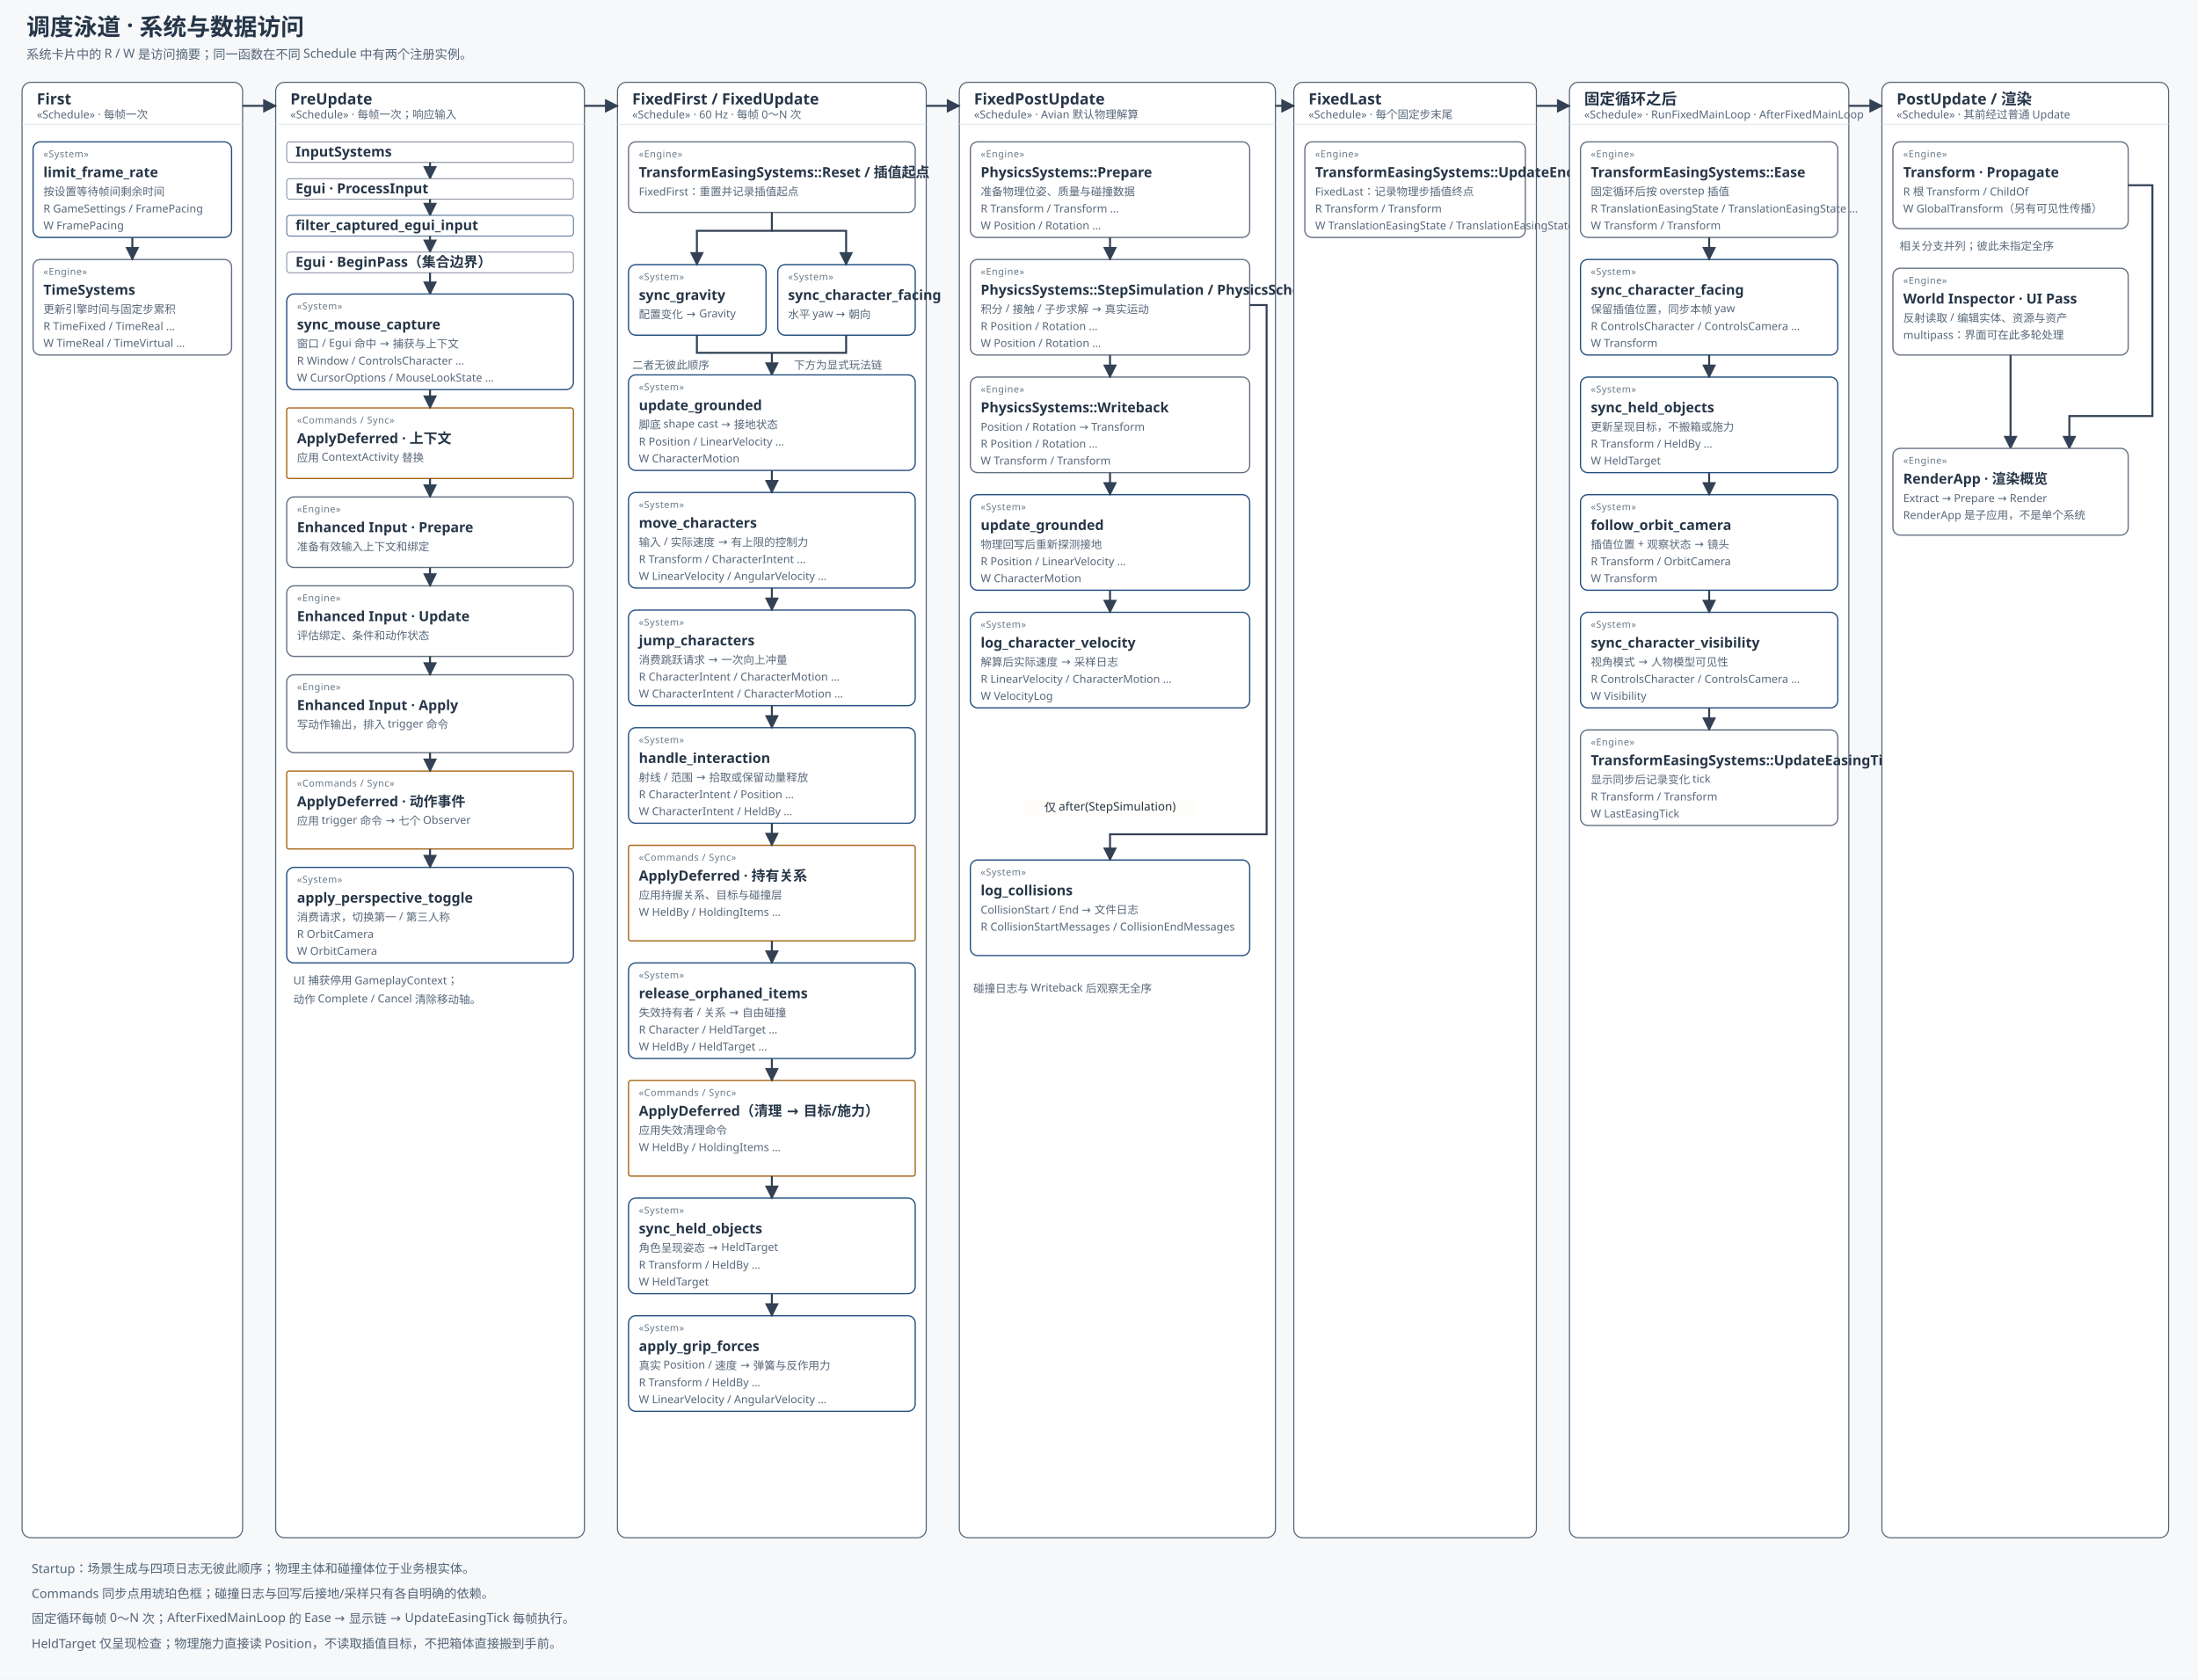
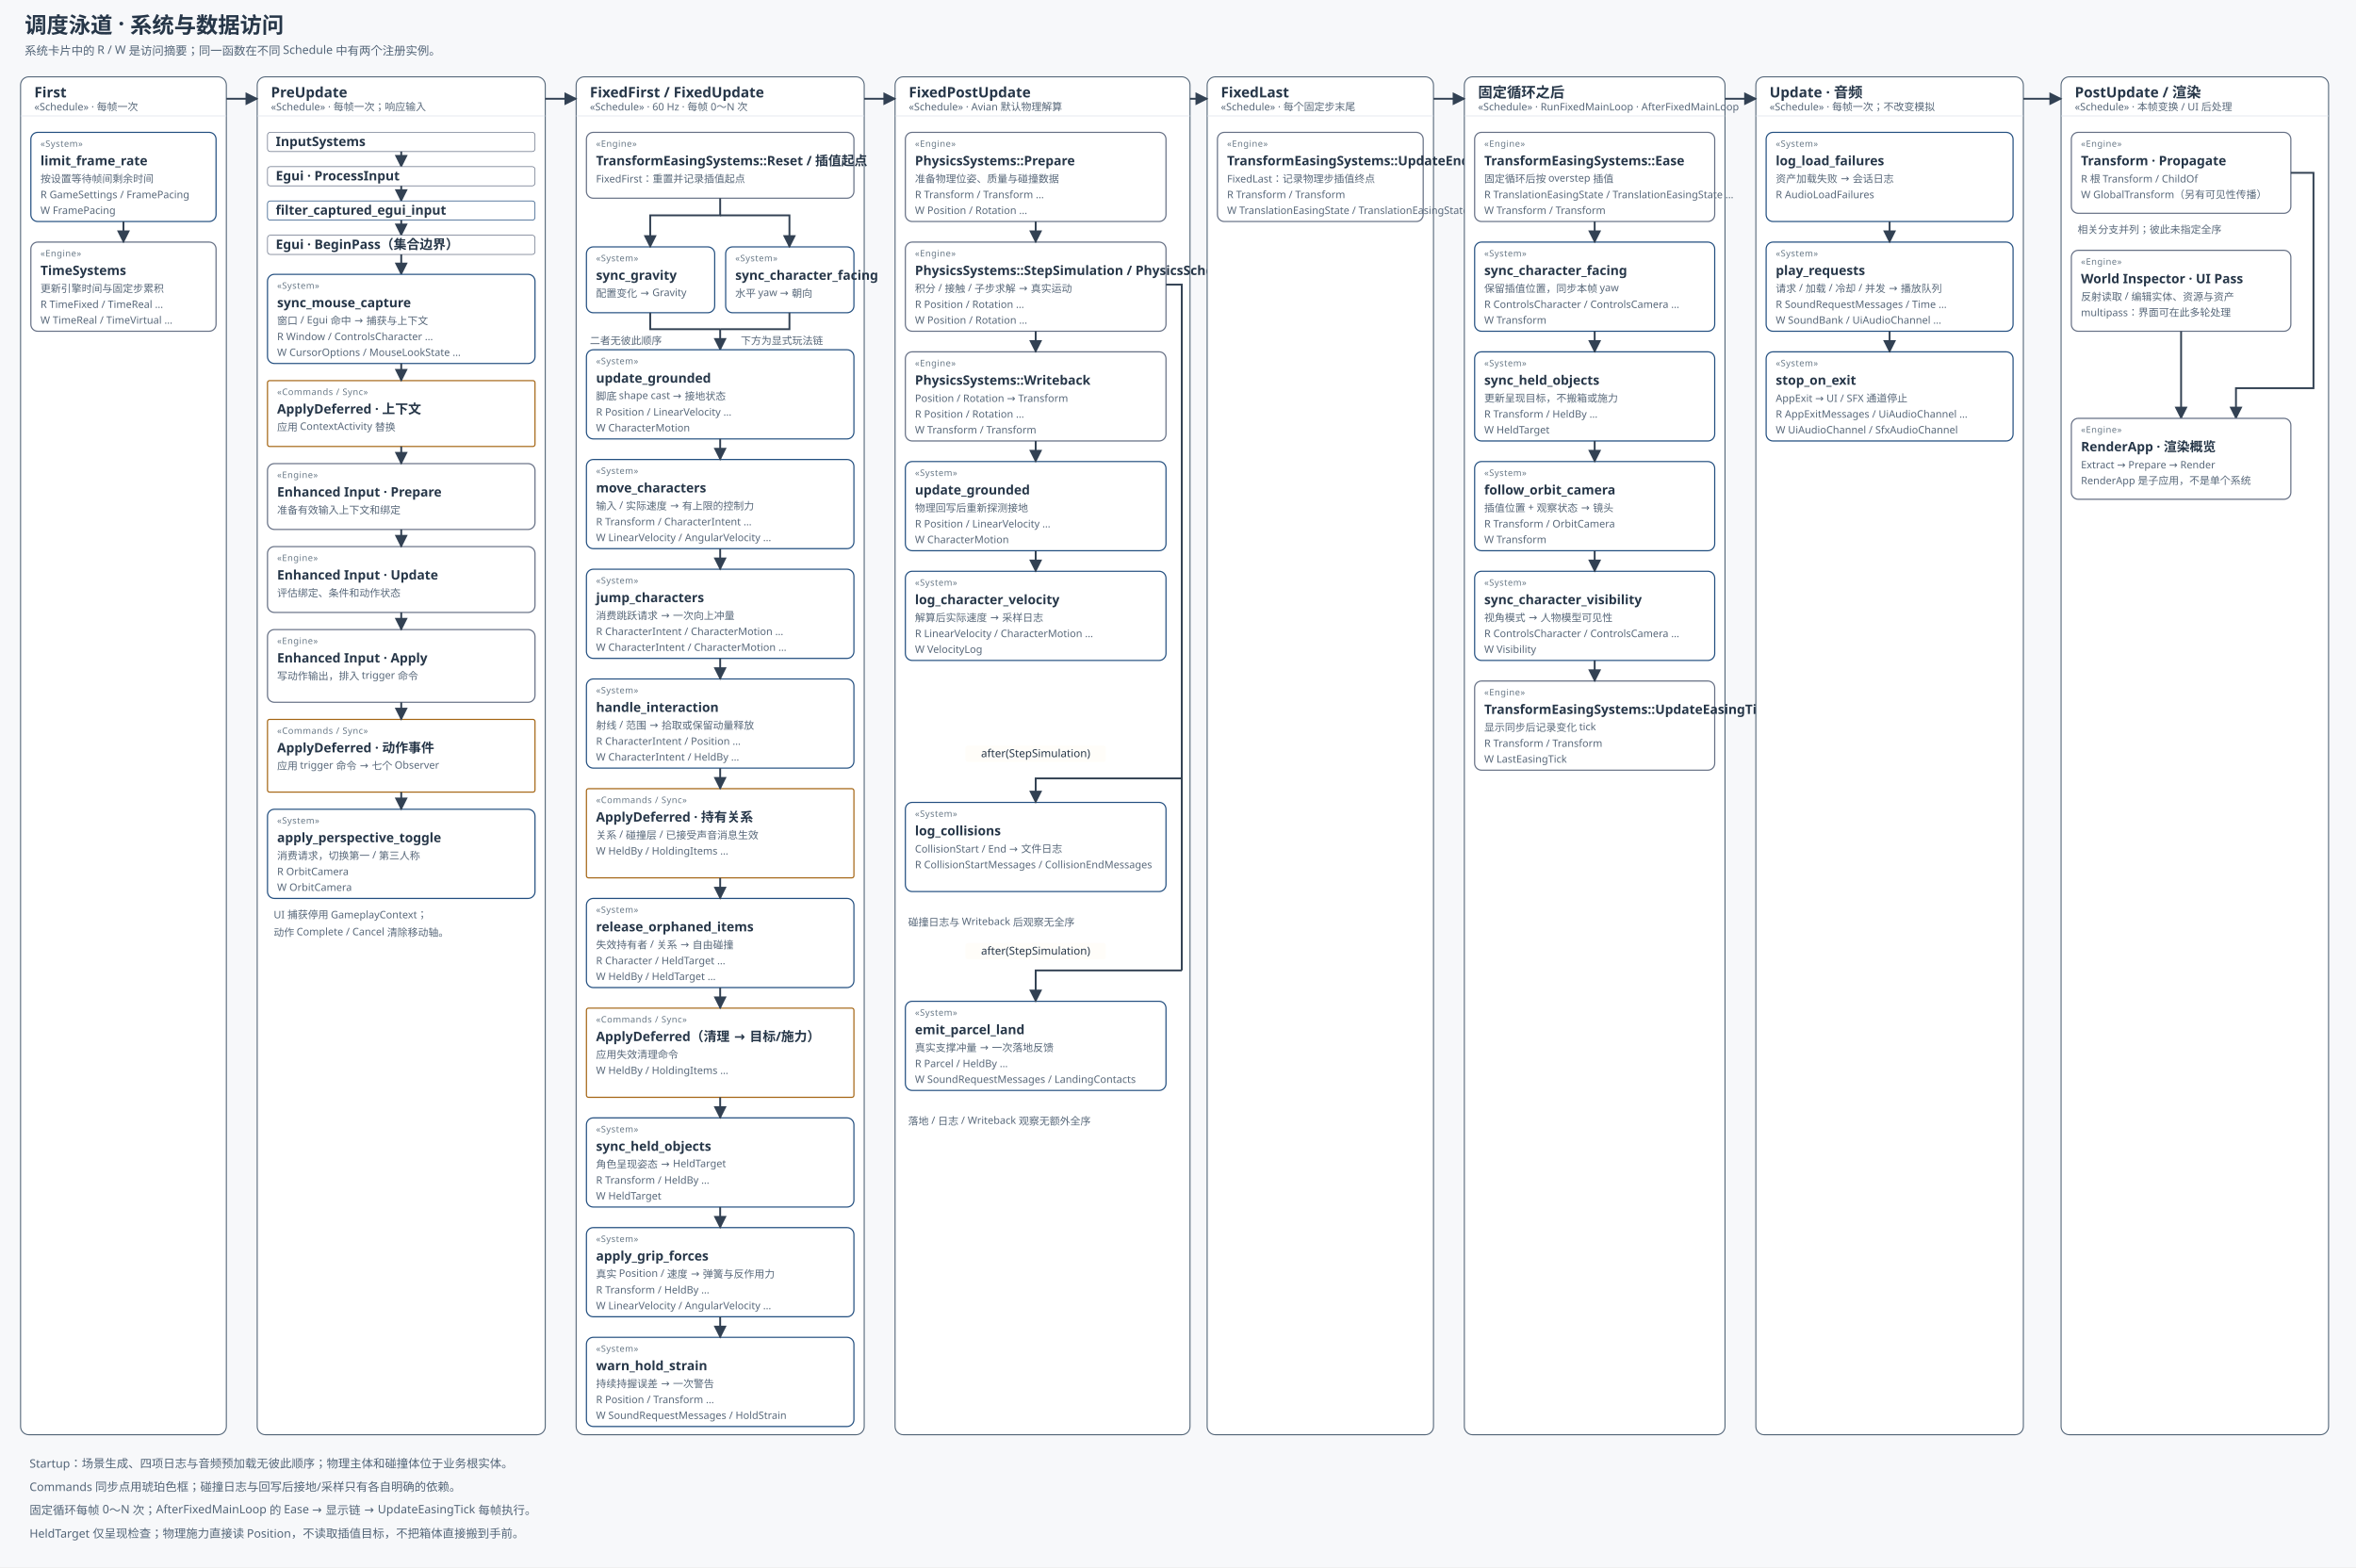
- <svg xmlns="http://www.w3.org/2000/svg" width="2990" height="2285" viewBox="0 0 2990 2285" role="img" aria-labelledby="title">
+ <svg xmlns="http://www.w3.org/2000/svg" width="3435" height="2285" viewBox="0 0 3435 2285" role="img" aria-labelledby="title">
  <defs>
    <marker id="arrow-order" viewBox="0 0 10 10" refX="9" refY="5" markerWidth="7" markerHeight="7" orient="auto-start-reverse">
      <path d="M0,0 L10,5 L0,10" fill="#324153" />
    </marker>
    <marker id="arrow-read" viewBox="0 0 10 10" refX="9" refY="5" markerWidth="7" markerHeight="7" orient="auto-start-reverse">
      <path d="M0,0 L10,5 L0,10" fill="#2d72ad" />
    </marker>
    <marker id="arrow-write" viewBox="0 0 10 10" refX="9" refY="5" markerWidth="7" markerHeight="7" orient="auto-start-reverse">
      <path d="M0,0 L10,5 L0,10" fill="#288554" />
    </marker>
    <marker id="arrow-trigger" viewBox="0 0 10 10" refX="9" refY="5" markerWidth="7" markerHeight="7" orient="auto-start-reverse">
      <path d="M0,0 L10,5 L0,10" fill="#bf651e" />
    </marker>
    <marker id="arrow-reference" viewBox="0 0 10 10" refX="9" refY="5" markerWidth="7" markerHeight="7" orient="auto-start-reverse">
      <path d="M0,0 L10,5 L0,10" fill="#7b65a6" />
    </marker>
    <marker id="arrow-relationship" viewBox="0 0 10 10" refX="9" refY="5" markerWidth="7" markerHeight="7" orient="auto-start-reverse">
      <path d="M0,0 L10,5 L0,10" fill="#7b65a6" />
    </marker>
    <marker id="arrow-registration" viewBox="0 0 10 10" refX="9" refY="5" markerWidth="7" markerHeight="7" orient="auto-start-reverse">
      <path d="M0,0 L10,5 L0,10" fill="#89939f" />
    </marker>
    <style>text{font-family:'Segoe UI','Microsoft YaHei',sans-serif;fill:#263648}.body{font-size:18px}.small{font-size:15px;fill:#576779}.stereotype{font-size:13px;fill:#687886;letter-spacing:.6px}.node-title{font-size:19px;font-weight:600}.group-title{font-size:21px;font-weight:600}.edge-label{font-size:16px}.page-title{font-size:32px;font-weight:650}.section-title{font-size:24px;font-weight:650}.note{font-size:17px;fill:#526477}.node{cursor:pointer}.node:focus{outline:none}.node.selected&gt;rect,.node.selected&gt;path{stroke:#db7521;stroke-width:4}.node.dim{opacity:.20}.edge.dim{opacity:.13}.edge.focused&gt;path{stroke-width:3.5}</style>
  </defs>
  <rect width="100%" height="100%" fill="#f7f8fa" />
  <text x="36" y="48" class="page-title" text-anchor="start">调度泳道 · 系统与数据访问</text>
  <text x="36" y="80" class="note" text-anchor="start">系统卡片中的 R / W 是访问摘要；同一函数在不同 Schedule 中有两个注册实例。</text>
  <g>
    <rect x="30" y="112" width="300" height="1980" rx="12" fill="#fff" stroke="#526477" stroke-width="1.5" />
    <path d="M30,169H330" stroke="#dae2e8" />
    <text x="50" y="142" class="group-title" text-anchor="start">First</text>
    <text x="50" y="161" class="small" text-anchor="start">«Schedule» · 每帧一次</text>
  </g>
  <g class="node system" data-id="frame_limit" tabindex="0" role="button" aria-label="limit_frame_rate">
    <rect x="45" y="193" width="270" height="130" rx="10" fill="#fff" stroke="#234f80" stroke-width="1.7" />
    <text x="59" y="214" class="stereotype" text-anchor="start">«System»</text>
    <text x="59" y="241" class="node-title" text-anchor="start">limit_frame_rate</text>
    <text x="59" y="266" class="small" text-anchor="start">按设置等待帧间剩余时间</text>
    <text textLength="236" lengthAdjust="spacingAndGlyphs" x="59" y="289" class="small" text-anchor="start">R GameSettings / FramePacing</text>
    <text x="59" y="312" class="small" text-anchor="start">W FramePacing</text>
  </g>
  <g class="node engine" data-id="time_update" tabindex="0" role="button" aria-label="TimeSystems / time_system">
    <rect x="45" y="353" width="270" height="130" rx="10" fill="#fff" stroke="#667085" stroke-width="1.7" />
    <text x="59" y="374" class="stereotype" text-anchor="start">«Engine»</text>
    <text x="59" y="401" class="node-title" text-anchor="start">TimeSystems</text>
    <text x="59" y="426" class="small" text-anchor="start">更新引擎时间与固定步累积</text>
    <text x="59" y="449" class="small" text-anchor="start">R TimeFixed / TimeReal …</text>
    <text x="59" y="472" class="small" text-anchor="start">W TimeReal / TimeVirtual …</text>
  </g>
  <g class="edge order" data-connect="">
    <path d="M180,323 L180,353" stroke="#324153" stroke-width="2.7" fill="none" marker-end="url(#arrow-order)" />
  </g>
  <g>
    <rect x="375" y="112" width="420" height="1980" rx="12" fill="#fff" stroke="#526477" stroke-width="1.5" />
    <path d="M375,169H795" stroke="#dae2e8" />
    <text x="395" y="142" class="group-title" text-anchor="start">PreUpdate</text>
    <text x="395" y="161" class="small" text-anchor="start">«Schedule» · 每帧一次；响应输入</text>
  </g>
  <g>
    <rect x="840" y="112" width="420" height="1980" rx="12" fill="#fff" stroke="#526477" stroke-width="1.5" />
    <path d="M840,169H1260" stroke="#dae2e8" />
    <text x="860" y="142" class="group-title" text-anchor="start">FixedFirst / FixedUpdate</text>
    <text x="860" y="161" class="small" text-anchor="start">«Schedule» · 60 Hz · 每帧 0～N 次</text>
  </g>
  <g>
    <rect x="1305" y="112" width="430" height="1980" rx="12" fill="#fff" stroke="#526477" stroke-width="1.5" />
    <path d="M1305,169H1735" stroke="#dae2e8" />
    <text x="1325" y="142" class="group-title" text-anchor="start">FixedPostUpdate</text>
    <text x="1325" y="161" class="small" text-anchor="start">«Schedule» · Avian 默认物理解算</text>
  </g>
  <g class="node engine" data-id="physics_prepare" tabindex="0" role="button" aria-label="PhysicsSystems::Prepare">
    <rect x="1320" y="193" width="380" height="130" rx="10" fill="#fff" stroke="#667085" stroke-width="1.7" />
    <text x="1334" y="214" class="stereotype" text-anchor="start">«Engine»</text>
    <text x="1334" y="241" class="node-title" text-anchor="start">PhysicsSystems::Prepare</text>
    <text x="1334" y="266" class="small" text-anchor="start">准备物理位姿、质量与碰撞数据</text>
    <text x="1334" y="289" class="small" text-anchor="start">R Transform / Transform …</text>
    <text x="1334" y="312" class="small" text-anchor="start">W Position / Rotation …</text>
  </g>
  <g class="node engine" data-id="physics_step" tabindex="0" role="button" aria-label="PhysicsSystems::StepSimulation / PhysicsSchedule">
    <rect x="1320" y="353" width="380" height="130" rx="10" fill="#fff" stroke="#667085" stroke-width="1.7" />
    <text x="1334" y="374" class="stereotype" text-anchor="start">«Engine»</text>
    <text textLength="346" lengthAdjust="spacingAndGlyphs" x="1334" y="401" class="node-title" text-anchor="start">PhysicsSystems::StepSimulation / PhysicsSchedule</text>
    <text x="1334" y="426" class="small" text-anchor="start">积分 / 接触 / 子步求解 → 真实运动</text>
    <text x="1334" y="449" class="small" text-anchor="start">R Position / Rotation …</text>
    <text x="1334" y="472" class="small" text-anchor="start">W Position / Rotation …</text>
  </g>
  <g class="edge order" data-connect="">
    <path d="M1510,323 L1510,353" stroke="#324153" stroke-width="2.7" fill="none" marker-end="url(#arrow-order)" />
  </g>
  <g class="node engine" data-id="physics_writeback" tabindex="0" role="button" aria-label="PhysicsSystems::Writeback">
    <rect x="1320" y="513" width="380" height="130" rx="10" fill="#fff" stroke="#667085" stroke-width="1.7" />
    <text x="1334" y="534" class="stereotype" text-anchor="start">«Engine»</text>
    <text x="1334" y="561" class="node-title" text-anchor="start">PhysicsSystems::Writeback</text>
    <text x="1334" y="586" class="small" text-anchor="start">Position / Rotation → Transform</text>
    <text x="1334" y="609" class="small" text-anchor="start">R Position / Rotation …</text>
    <text x="1334" y="632" class="small" text-anchor="start">W Transform / Transform</text>
  </g>
  <g class="edge order" data-connect="">
    <path d="M1510,483 L1510,513" stroke="#324153" stroke-width="2.7" fill="none" marker-end="url(#arrow-order)" />
  </g>
  <g class="node system" data-id="grounded_after" tabindex="0" role="button" aria-label="update_grounded">
    <rect x="1320" y="673" width="380" height="130" rx="10" fill="#fff" stroke="#234f80" stroke-width="1.7" />
    <text x="1334" y="694" class="stereotype" text-anchor="start">«System»</text>
    <text x="1334" y="721" class="node-title" text-anchor="start">update_grounded</text>
    <text x="1334" y="746" class="small" text-anchor="start">物理回写后重新探测接地</text>
    <text x="1334" y="769" class="small" text-anchor="start">R Position / LinearVelocity …</text>
    <text x="1334" y="792" class="small" text-anchor="start">W CharacterMotion</text>
  </g>
  <g class="edge order" data-connect="">
    <path d="M1510,643 L1510,673" stroke="#324153" stroke-width="2.7" fill="none" marker-end="url(#arrow-order)" />
  </g>
  <g class="node system" data-id="velocity_log" tabindex="0" role="button" aria-label="log_character_velocity">
    <rect x="1320" y="833" width="380" height="130" rx="10" fill="#fff" stroke="#234f80" stroke-width="1.7" />
    <text x="1334" y="854" class="stereotype" text-anchor="start">«System»</text>
    <text x="1334" y="881" class="node-title" text-anchor="start">log_character_velocity</text>
    <text x="1334" y="906" class="small" text-anchor="start">解算后实际速度 → 采样日志</text>
    <text x="1334" y="929" class="small" text-anchor="start">R LinearVelocity / CharacterMotion …</text>
    <text x="1334" y="952" class="small" text-anchor="start">W VelocityLog</text>
  </g>
  <g class="edge order" data-connect="">
    <path d="M1510,803 L1510,833" stroke="#324153" stroke-width="2.7" fill="none" marker-end="url(#arrow-order)" />
  </g>
  <g>
    <rect x="1760" y="112" width="330" height="1980" rx="12" fill="#fff" stroke="#526477" stroke-width="1.5" />
    <path d="M1760,169H2090" stroke="#dae2e8" />
    <text x="1780" y="142" class="group-title" text-anchor="start">FixedLast</text>
    <text x="1780" y="161" class="small" text-anchor="start">«Schedule» · 每个固定步末尾</text>
  </g>
  <g class="node engine" data-id="easing_end" tabindex="0" role="button" aria-label="TransformEasingSystems::UpdateEnd">
    <rect x="1775" y="193" width="300" height="130" rx="10" fill="#fff" stroke="#667085" stroke-width="1.7" />
    <text x="1789" y="214" class="stereotype" text-anchor="start">«Engine»</text>
    <text textLength="266" lengthAdjust="spacingAndGlyphs" x="1789" y="241" class="node-title" text-anchor="start">TransformEasingSystems::UpdateEnd</text>
    <text x="1789" y="266" class="small" text-anchor="start">FixedLast：记录物理步插值终点</text>
    <text x="1789" y="289" class="small" text-anchor="start">R Transform / Transform</text>
    <text textLength="266" lengthAdjust="spacingAndGlyphs" x="1789" y="312" class="small" text-anchor="start">W TranslationEasingState / TranslationEasingState …</text>
  </g>
  <g>
    <rect x="2135" y="112" width="380" height="1980" rx="12" fill="#fff" stroke="#526477" stroke-width="1.5" />
    <path d="M2135,169H2515" stroke="#dae2e8" />
    <text x="2155" y="142" class="group-title" text-anchor="start">固定循环之后</text>
    <text textLength="340" lengthAdjust="spacingAndGlyphs" x="2155" y="161" class="small" text-anchor="start">«Schedule» · RunFixedMainLoop · AfterFixedMainLoop</text>
  </g>
  <g class="node engine" data-id="easing_apply" tabindex="0" role="button" aria-label="TransformEasingSystems::Ease">
    <rect x="2150" y="193" width="350" height="130" rx="10" fill="#fff" stroke="#667085" stroke-width="1.7" />
    <text x="2164" y="214" class="stereotype" text-anchor="start">«Engine»</text>
    <text x="2164" y="241" class="node-title" text-anchor="start">TransformEasingSystems::Ease</text>
    <text x="2164" y="266" class="small" text-anchor="start">固定循环后按 overstep 插值</text>
    <text textLength="316" lengthAdjust="spacingAndGlyphs" x="2164" y="289" class="small" text-anchor="start">R TranslationEasingState / TranslationEasingState …</text>
    <text x="2164" y="312" class="small" text-anchor="start">W Transform / Transform</text>
  </g>
  <g class="node system" data-id="facing_update" tabindex="0" role="button" aria-label="sync_character_facing">
    <rect x="2150" y="353" width="350" height="130" rx="10" fill="#fff" stroke="#234f80" stroke-width="1.7" />
    <text x="2164" y="374" class="stereotype" text-anchor="start">«System»</text>
    <text x="2164" y="401" class="node-title" text-anchor="start">sync_character_facing</text>
    <text x="2164" y="426" class="small" text-anchor="start">保留插值位置，同步本帧 yaw</text>
    <text textLength="316" lengthAdjust="spacingAndGlyphs" x="2164" y="449" class="small" text-anchor="start">R ControlsCharacter / ControlsCamera …</text>
    <text x="2164" y="472" class="small" text-anchor="start">W Transform</text>
  </g>
  <g class="edge order" data-connect="">
    <path d="M2325,323 L2325,353" stroke="#324153" stroke-width="2.7" fill="none" marker-end="url(#arrow-order)" />
  </g>
  <g class="node system" data-id="held_update" tabindex="0" role="button" aria-label="sync_held_objects">
    <rect x="2150" y="513" width="350" height="130" rx="10" fill="#fff" stroke="#234f80" stroke-width="1.7" />
    <text x="2164" y="534" class="stereotype" text-anchor="start">«System»</text>
    <text x="2164" y="561" class="node-title" text-anchor="start">sync_held_objects</text>
    <text x="2164" y="586" class="small" text-anchor="start">更新呈现目标，不搬箱或施力</text>
    <text x="2164" y="609" class="small" text-anchor="start">R Transform / HeldBy …</text>
    <text x="2164" y="632" class="small" text-anchor="start">W HeldTarget</text>
  </g>
  <g class="edge order" data-connect="">
    <path d="M2325,483 L2325,513" stroke="#324153" stroke-width="2.7" fill="none" marker-end="url(#arrow-order)" />
  </g>
  <g class="node system" data-id="camera_follow" tabindex="0" role="button" aria-label="follow_orbit_camera">
    <rect x="2150" y="673" width="350" height="130" rx="10" fill="#fff" stroke="#234f80" stroke-width="1.7" />
    <text x="2164" y="694" class="stereotype" text-anchor="start">«System»</text>
    <text x="2164" y="721" class="node-title" text-anchor="start">follow_orbit_camera</text>
    <text x="2164" y="746" class="small" text-anchor="start">插值位置 + 观察状态 → 镜头</text>
    <text x="2164" y="769" class="small" text-anchor="start">R Transform / OrbitCamera</text>
    <text x="2164" y="792" class="small" text-anchor="start">W Transform</text>
  </g>
  <g class="edge order" data-connect="">
    <path d="M2325,643 L2325,673" stroke="#324153" stroke-width="2.7" fill="none" marker-end="url(#arrow-order)" />
  </g>
  <g class="node system" data-id="visibility_update" tabindex="0" role="button" aria-label="sync_character_visibility">
    <rect x="2150" y="833" width="350" height="130" rx="10" fill="#fff" stroke="#234f80" stroke-width="1.7" />
    <text x="2164" y="854" class="stereotype" text-anchor="start">«System»</text>
    <text x="2164" y="881" class="node-title" text-anchor="start">sync_character_visibility</text>
    <text x="2164" y="906" class="small" text-anchor="start">视角模式 → 人物模型可见性</text>
    <text textLength="316" lengthAdjust="spacingAndGlyphs" x="2164" y="929" class="small" text-anchor="start">R ControlsCharacter / ControlsCamera …</text>
    <text x="2164" y="952" class="small" text-anchor="start">W Visibility</text>
  </g>
  <g class="edge order" data-connect="">
    <path d="M2325,803 L2325,833" stroke="#324153" stroke-width="2.7" fill="none" marker-end="url(#arrow-order)" />
  </g>
  <g class="node engine" data-id="easing_tick" tabindex="0" role="button" aria-label="TransformEasingSystems::UpdateEasingTick">
    <rect x="2150" y="993" width="350" height="130" rx="10" fill="#fff" stroke="#667085" stroke-width="1.7" />
    <text x="2164" y="1014" class="stereotype" text-anchor="start">«Engine»</text>
    <text textLength="316" lengthAdjust="spacingAndGlyphs" x="2164" y="1041" class="node-title" text-anchor="start">TransformEasingSystems::UpdateEasingTick</text>
    <text x="2164" y="1066" class="small" text-anchor="start">显示同步后记录变化 tick</text>
    <text x="2164" y="1089" class="small" text-anchor="start">R Transform / Transform</text>
    <text x="2164" y="1112" class="small" text-anchor="start">W LastEasingTick</text>
  </g>
  <g class="edge order" data-connect="">
    <path d="M2325,963 L2325,993" stroke="#324153" stroke-width="2.7" fill="none" marker-end="url(#arrow-order)" />
  </g>
  <g>
    <rect x="2560" y="112" width="390" height="1980" rx="12" fill="#fff" stroke="#526477" stroke-width="1.5" />
    <path d="M2560,169H2950" stroke="#dae2e8" />
-     <text x="2580" y="142" class="group-title" text-anchor="start">PostUpdate / 渲染</text>
-     <text x="2580" y="161" class="small" text-anchor="start">«Schedule» · 其前经过普通 Update</text>
+     <text x="2580" y="142" class="group-title" text-anchor="start">Update · 音频</text>
+     <text x="2580" y="161" class="small" text-anchor="start">«Schedule» · 每帧一次；不改变模拟</text>
+   </g>
+   <g class="node system" data-id="audio_load_failures" tabindex="0" role="button" aria-label="log_load_failures">
+     <rect x="2575" y="193" width="360" height="130" rx="10" fill="#fff" stroke="#234f80" stroke-width="1.7" />
+     <text x="2589" y="214" class="stereotype" text-anchor="start">«System»</text>
+     <text x="2589" y="241" class="node-title" text-anchor="start">log_load_failures</text>
+     <text x="2589" y="266" class="small" text-anchor="start">资产加载失败 → 会话日志</text>
+     <text x="2589" y="289" class="small" text-anchor="start">R AudioLoadFailures</text>
+   </g>
+   <g class="node system" data-id="audio_play" tabindex="0" role="button" aria-label="play_requests">
+     <rect x="2575" y="353" width="360" height="130" rx="10" fill="#fff" stroke="#234f80" stroke-width="1.7" />
+     <text x="2589" y="374" class="stereotype" text-anchor="start">«System»</text>
+     <text x="2589" y="401" class="node-title" text-anchor="start">play_requests</text>
+     <text x="2589" y="426" class="small" text-anchor="start">请求 / 加载 / 冷却 / 并发 → 播放队列</text>
+     <text x="2589" y="449" class="small" text-anchor="start">R SoundRequestMessages / Time …</text>
+     <text x="2589" y="472" class="small" text-anchor="start">W SoundBank / UiAudioChannel …</text>
+   </g>
+   <g class="edge order" data-connect="">
+     <path d="M2755,323 L2755,353" stroke="#324153" stroke-width="2.7" fill="none" marker-end="url(#arrow-order)" />
+   </g>
+   <g class="node system" data-id="audio_stop" tabindex="0" role="button" aria-label="stop_on_exit">
+     <rect x="2575" y="513" width="360" height="130" rx="10" fill="#fff" stroke="#234f80" stroke-width="1.7" />
+     <text x="2589" y="534" class="stereotype" text-anchor="start">«System»</text>
+     <text x="2589" y="561" class="node-title" text-anchor="start">stop_on_exit</text>
+     <text x="2589" y="586" class="small" text-anchor="start">AppExit → UI / SFX 通道停止</text>
+     <text x="2589" y="609" class="small" text-anchor="start">R AppExitMessages / UiAudioChannel …</text>
+     <text x="2589" y="632" class="small" text-anchor="start">W UiAudioChannel / SfxAudioChannel</text>
+   </g>
+   <g class="edge order" data-connect="">
+     <path d="M2755,483 L2755,513" stroke="#324153" stroke-width="2.7" fill="none" marker-end="url(#arrow-order)" />
+   </g>
+   <g>
+     <rect x="3005" y="112" width="390" height="1980" rx="12" fill="#fff" stroke="#526477" stroke-width="1.5" />
+     <path d="M3005,169H3395" stroke="#dae2e8" />
+     <text x="3025" y="142" class="group-title" text-anchor="start">PostUpdate / 渲染</text>
+     <text x="3025" y="161" class="small" text-anchor="start">«Schedule» · 本帧变换 / UI 后处理</text>
  </g>
  <g class="node engine" data-id="input_update" tabindex="0" role="button" aria-label="InputSystems">
    <rect x="390" y="193" width="390" height="28" rx="4" fill="#fff" stroke="#667085" />
    <text x="402" y="213" class="node-title" text-anchor="start">InputSystems</text>
  </g>
  <g class="edge order" data-connect="input_update|egui_input">
    <path d="M585,221 L585,243" stroke="#324153" stroke-width="2.7" fill="none" marker-end="url(#arrow-order)" />
  </g>
  <g class="node engine" data-id="egui_input" tabindex="0" role="button" aria-label="EguiPreUpdateSet::ProcessInput">
    <rect x="390" y="243" width="390" height="28" rx="4" fill="#fff" stroke="#667085" />
    <text x="402" y="263" class="node-title" text-anchor="start">Egui · ProcessInput</text>
  </g>
  <g class="edge order" data-connect="egui_input|filter_egui_input">
    <path d="M585,271 L585,293" stroke="#324153" stroke-width="2.7" fill="none" marker-end="url(#arrow-order)" />
  </g>
  <g class="node system" data-id="filter_egui_input" tabindex="0" role="button" aria-label="filter_captured_egui_input">
    <rect x="390" y="293" width="390" height="28" rx="4" fill="#fff" stroke="#234f80" />
    <text x="402" y="313" class="node-title" text-anchor="start">filter_captured_egui_input</text>
  </g>
  <g class="edge order" data-connect="filter_egui_input|egui_begin">
    <path d="M585,321 L585,343" stroke="#324153" stroke-width="2.7" fill="none" marker-end="url(#arrow-order)" />
  </g>
  <g class="node engine" data-id="egui_begin" tabindex="0" role="button" aria-label="EguiPreUpdateSet::BeginPass">
    <rect x="390" y="343" width="390" height="28" rx="4" fill="#fff" stroke="#667085" />
    <text x="402" y="363" class="node-title" text-anchor="start">Egui · BeginPass（集合边界）</text>
  </g>
  <g class="edge order" data-connect="egui_begin|mouse_capture">
    <path d="M585,371 L585,400" stroke="#324153" stroke-width="2.7" fill="none" marker-end="url(#arrow-order)" />
  </g>
  <g class="node system" data-id="mouse_capture" tabindex="0" role="button" aria-label="sync_mouse_capture">
    <rect x="390" y="400" width="390" height="130" rx="10" fill="#fff" stroke="#234f80" stroke-width="1.7" />
    <text x="404" y="421" class="stereotype" text-anchor="start">«System»</text>
    <text x="404" y="448" class="node-title" text-anchor="start">sync_mouse_capture</text>
    <text x="404" y="473" class="small" text-anchor="start">窗口 / Egui 命中 → 捕获与上下文</text>
    <text x="404" y="496" class="small" text-anchor="start">R Window / ControlsCharacter …</text>
    <text x="404" y="519" class="small" text-anchor="start">W CursorOptions / MouseLookState …</text>
  </g>
  <g class="node sync" data-id="capture_apply" tabindex="0" role="button" aria-label="ApplyDeferred（捕获 → 动作准备）">
    <rect x="390" y="555" width="390" height="96" rx="3" fill="#fff" stroke="#a56615" stroke-width="1.7" />
    <text x="404" y="576" class="stereotype" text-anchor="start">«Commands / Sync»</text>
    <text x="404" y="603" class="node-title" text-anchor="start">ApplyDeferred · 上下文</text>
    <text x="404" y="628" class="small" text-anchor="start">应用 ContextActivity 替换</text>
  </g>
  <g class="edge order" data-connect="mouse_capture|capture_apply">
    <path d="M585,530 L585,555" stroke="#324153" stroke-width="2.7" fill="none" marker-end="url(#arrow-order)" />
  </g>
  <g class="node engine" data-id="enhanced_prepare" tabindex="0" role="button" aria-label="EnhancedInputSystems::Prepare">
    <rect x="390" y="676" width="390" height="96" rx="10" fill="#fff" stroke="#667085" stroke-width="1.7" />
    <text x="404" y="697" class="stereotype" text-anchor="start">«Engine»</text>
    <text x="404" y="724" class="node-title" text-anchor="start">Enhanced Input · Prepare</text>
    <text x="404" y="749" class="small" text-anchor="start">准备有效输入上下文和绑定</text>
  </g>
  <g class="edge order" data-connect="capture_apply|enhanced_prepare">
    <path d="M585,651 L585,676" stroke="#324153" stroke-width="2.7" fill="none" marker-end="url(#arrow-order)" />
  </g>
  <g class="node engine" data-id="enhanced_evaluate" tabindex="0" role="button" aria-label="EnhancedInputSystems::Update">
    <rect x="390" y="797" width="390" height="96" rx="10" fill="#fff" stroke="#667085" stroke-width="1.7" />
    <text x="404" y="818" class="stereotype" text-anchor="start">«Engine»</text>
    <text x="404" y="845" class="node-title" text-anchor="start">Enhanced Input · Update</text>
    <text x="404" y="870" class="small" text-anchor="start">评估绑定、条件和动作状态</text>
  </g>
  <g class="edge order" data-connect="enhanced_prepare|enhanced_evaluate">
    <path d="M585,772 L585,797" stroke="#324153" stroke-width="2.7" fill="none" marker-end="url(#arrow-order)" />
  </g>
  <g class="node engine" data-id="input_apply" tabindex="0" role="button" aria-label="EnhancedInputSystems::Apply">
    <rect x="390" y="918" width="390" height="106" rx="10" fill="#fff" stroke="#667085" stroke-width="1.7" />
    <text x="404" y="939" class="stereotype" text-anchor="start">«Engine»</text>
    <text x="404" y="966" class="node-title" text-anchor="start">Enhanced Input · Apply</text>
    <text x="404" y="991" class="small" text-anchor="start">写动作输出，排入 trigger 命令</text>
  </g>
  <g class="edge order" data-connect="enhanced_evaluate|input_apply">
    <path d="M585,893 L585,918" stroke="#324153" stroke-width="2.7" fill="none" marker-end="url(#arrow-order)" />
  </g>
  <g class="node sync" data-id="event_apply" tabindex="0" role="button" aria-label="ApplyDeferred · 动作事件">
    <rect x="390" y="1049" width="390" height="106" rx="3" fill="#fff" stroke="#a56615" stroke-width="1.7" />
    <text x="404" y="1070" class="stereotype" text-anchor="start">«Commands / Sync»</text>
    <text x="404" y="1097" class="node-title" text-anchor="start">ApplyDeferred · 动作事件</text>
    <text x="404" y="1122" class="small" text-anchor="start">应用 trigger 命令 → 七个 Observer</text>
  </g>
  <g class="edge order" data-connect="input_apply|event_apply">
    <path d="M585,1024 L585,1049" stroke="#324153" stroke-width="2.7" fill="none" marker-end="url(#arrow-order)" />
  </g>
  <g class="node system" data-id="perspective_apply" tabindex="0" role="button" aria-label="apply_perspective_toggle">
    <rect x="390" y="1180" width="390" height="130" rx="10" fill="#fff" stroke="#234f80" stroke-width="1.7" />
    <text x="404" y="1201" class="stereotype" text-anchor="start">«System»</text>
    <text x="404" y="1228" class="node-title" text-anchor="start">apply_perspective_toggle</text>
    <text x="404" y="1253" class="small" text-anchor="start">消费请求，切换第一 / 第三人称</text>
    <text x="404" y="1276" class="small" text-anchor="start">R OrbitCamera</text>
    <text x="404" y="1299" class="small" text-anchor="start">W OrbitCamera</text>
  </g>
  <g class="edge order" data-connect="event_apply|perspective_apply">
    <path d="M585,1155 L585,1180" stroke="#324153" stroke-width="2.7" fill="none" marker-end="url(#arrow-order)" />
  </g>
  <text x="399" y="1339" class="small" text-anchor="start">UI 捕获停用 GameplayContext；</text>
  <text x="399" y="1365" class="small" text-anchor="start">动作 Complete / Cancel 清除移动轴。</text>
  <g class="node engine" data-id="easing_reset" tabindex="0" role="button" aria-label="TransformEasingSystems::Reset / 插值起点">
    <rect x="855" y="193" width="390" height="96" rx="10" fill="#fff" stroke="#667085" stroke-width="1.7" />
    <text x="869" y="214" class="stereotype" text-anchor="start">«Engine»</text>
    <text textLength="356" lengthAdjust="spacingAndGlyphs" x="869" y="241" class="node-title" text-anchor="start">TransformEasingSystems::Reset / 插值起点</text>
    <text x="869" y="266" class="small" text-anchor="start">FixedFirst：重置并记录插值起点</text>
  </g>
  <g class="node system" data-id="gravity_sync" tabindex="0" role="button" aria-label="sync_gravity">
    <rect x="855" y="360" width="187" height="96" rx="10" fill="#fff" stroke="#234f80" stroke-width="1.7" />
    <text x="869" y="381" class="stereotype" text-anchor="start">«System»</text>
    <text x="869" y="408" class="node-title" text-anchor="start">sync_gravity</text>
    <text x="869" y="433" class="small" text-anchor="start">配置变化 → Gravity</text>
  </g>
  <g class="node system" data-id="facing_fixed" tabindex="0" role="button" aria-label="sync_character_facing">
    <rect x="1058" y="360" width="187" height="96" rx="10" fill="#fff" stroke="#234f80" stroke-width="1.7" />
    <text x="1072" y="381" class="stereotype" text-anchor="start">«System»</text>
    <text textLength="153" lengthAdjust="spacingAndGlyphs" x="1072" y="408" class="node-title" text-anchor="start">sync_character_facing</text>
    <text x="1072" y="433" class="small" text-anchor="start">水平 yaw → 朝向</text>
  </g>
  <g class="edge order" data-connect="gravity_sync|grounded_fixed">
    <path d="M948,456 L948,480 L1050,480" stroke="#324153" stroke-width="2.7" fill="none" />
  </g>
  <g class="edge order" data-connect="facing_fixed|grounded_fixed">
    <path d="M1151,456 L1151,480 L1050,480" stroke="#324153" stroke-width="2.7" fill="none" />
  </g>
  <g class="edge order" data-connect="gravity_sync|facing_fixed|grounded_fixed">
    <path d="M1050,480 L1050,510" stroke="#324153" stroke-width="2.7" fill="none" marker-end="url(#arrow-order)" />
  </g>
  <text x="860" y="502" class="small" text-anchor="start">二者无彼此顺序</text>
  <text x="1080" y="502" class="small" text-anchor="start">下方为显式玩法链</text>
  <g class="node system" data-id="grounded_fixed" tabindex="0" role="button" aria-label="update_grounded">
    <rect x="855" y="510" width="390" height="130" rx="10" fill="#fff" stroke="#234f80" stroke-width="1.7" />
    <text x="869" y="531" class="stereotype" text-anchor="start">«System»</text>
    <text x="869" y="558" class="node-title" text-anchor="start">update_grounded</text>
    <text x="869" y="583" class="small" text-anchor="start">脚底 shape cast → 接地状态</text>
    <text x="869" y="606" class="small" text-anchor="start">R Position / LinearVelocity …</text>
    <text x="869" y="629" class="small" text-anchor="start">W CharacterMotion</text>
  </g>
  <g class="node system" data-id="movement" tabindex="0" role="button" aria-label="move_characters">
    <rect x="855" y="670" width="390" height="130" rx="10" fill="#fff" stroke="#234f80" stroke-width="1.7" />
    <text x="869" y="691" class="stereotype" text-anchor="start">«System»</text>
    <text x="869" y="718" class="node-title" text-anchor="start">move_characters</text>
    <text x="869" y="743" class="small" text-anchor="start">输入 / 实际速度 → 有上限的控制力</text>
    <text x="869" y="766" class="small" text-anchor="start">R Transform / CharacterIntent …</text>
    <text x="869" y="789" class="small" text-anchor="start">W LinearVelocity / AngularVelocity …</text>
  </g>
  <g class="edge order" data-connect="grounded_fixed|movement">
    <path d="M1050,640 L1050,670" stroke="#324153" stroke-width="2.7" fill="none" marker-end="url(#arrow-order)" />
  </g>
  <g class="node system" data-id="gravity" tabindex="0" role="button" aria-label="jump_characters">
    <rect x="855" y="830" width="390" height="130" rx="10" fill="#fff" stroke="#234f80" stroke-width="1.7" />
    <text x="869" y="851" class="stereotype" text-anchor="start">«System»</text>
    <text x="869" y="878" class="node-title" text-anchor="start">jump_characters</text>
    <text x="869" y="903" class="small" text-anchor="start">消费跳跃请求 → 一次向上冲量</text>
    <text x="869" y="926" class="small" text-anchor="start">R CharacterIntent / CharacterMotion …</text>
    <text x="869" y="949" class="small" text-anchor="start">W CharacterIntent / CharacterMotion …</text>
  </g>
  <g class="edge order" data-connect="movement|gravity">
    <path d="M1050,800 L1050,830" stroke="#324153" stroke-width="2.7" fill="none" marker-end="url(#arrow-order)" />
  </g>
  <g class="node system" data-id="interaction" tabindex="0" role="button" aria-label="handle_interaction">
    <rect x="855" y="990" width="390" height="130" rx="10" fill="#fff" stroke="#234f80" stroke-width="1.7" />
    <text x="869" y="1011" class="stereotype" text-anchor="start">«System»</text>
    <text x="869" y="1038" class="node-title" text-anchor="start">handle_interaction</text>
    <text x="869" y="1063" class="small" text-anchor="start">射线 / 范围 → 拾取或保留动量释放</text>
    <text x="869" y="1086" class="small" text-anchor="start">R CharacterIntent / Position …</text>
    <text x="869" y="1109" class="small" text-anchor="start">W CharacterIntent / HeldBy …</text>
  </g>
  <g class="edge order" data-connect="gravity|interaction">
    <path d="M1050,960 L1050,990" stroke="#324153" stroke-width="2.7" fill="none" marker-end="url(#arrow-order)" />
  </g>
  <g class="node sync" data-id="held_apply" tabindex="0" role="button" aria-label="ApplyDeferred（交互 → 失效清理）">
    <rect x="855" y="1150" width="390" height="130" rx="3" fill="#fff" stroke="#a56615" stroke-width="1.7" />
    <text x="869" y="1171" class="stereotype" text-anchor="start">«Commands / Sync»</text>
    <text x="869" y="1198" class="node-title" text-anchor="start">ApplyDeferred · 持有关系</text>
-     <text x="869" y="1223" class="small" text-anchor="start">应用持握关系、目标与碰撞层</text>
+     <text x="869" y="1223" class="small" text-anchor="start">关系 / 碰撞层 / 已接受声音消息生效</text>
    <text x="869" y="1246" class="small" text-anchor="start">W HeldBy / HoldingItems …</text>
  </g>
  <g class="edge order" data-connect="interaction|held_apply">
    <path d="M1050,1120 L1050,1150" stroke="#324153" stroke-width="2.7" fill="none" marker-end="url(#arrow-order)" />
  </g>
  <g class="node system" data-id="orphan_cleanup" tabindex="0" role="button" aria-label="release_orphaned_items">
    <rect x="855" y="1310" width="390" height="130" rx="10" fill="#fff" stroke="#234f80" stroke-width="1.7" />
    <text x="869" y="1331" class="stereotype" text-anchor="start">«System»</text>
    <text x="869" y="1358" class="node-title" text-anchor="start">release_orphaned_items</text>
    <text x="869" y="1383" class="small" text-anchor="start">失效持有者 / 关系 → 自由碰撞</text>
    <text x="869" y="1406" class="small" text-anchor="start">R Character / HeldTarget …</text>
    <text x="869" y="1429" class="small" text-anchor="start">W HeldBy / HeldTarget …</text>
  </g>
  <g class="edge order" data-connect="held_apply|orphan_cleanup">
    <path d="M1050,1280 L1050,1310" stroke="#324153" stroke-width="2.7" fill="none" marker-end="url(#arrow-order)" />
  </g>
  <g class="node sync" data-id="orphan_apply" tabindex="0" role="button" aria-label="ApplyDeferred（清理 → 目标/施力）">
    <rect x="855" y="1470" width="390" height="130" rx="3" fill="#fff" stroke="#a56615" stroke-width="1.7" />
    <text x="869" y="1491" class="stereotype" text-anchor="start">«Commands / Sync»</text>
    <text x="869" y="1518" class="node-title" text-anchor="start">ApplyDeferred（清理 → 目标/施力）</text>
    <text x="869" y="1543" class="small" text-anchor="start">应用失效清理命令</text>
    <text x="869" y="1566" class="small" text-anchor="start">W HeldBy / HoldingItems …</text>
  </g>
  <g class="edge order" data-connect="orphan_cleanup|orphan_apply">
    <path d="M1050,1440 L1050,1470" stroke="#324153" stroke-width="2.7" fill="none" marker-end="url(#arrow-order)" />
  </g>
  <g class="node system" data-id="held_fixed" tabindex="0" role="button" aria-label="sync_held_objects">
    <rect x="855" y="1630" width="390" height="130" rx="10" fill="#fff" stroke="#234f80" stroke-width="1.7" />
    <text x="869" y="1651" class="stereotype" text-anchor="start">«System»</text>
    <text x="869" y="1678" class="node-title" text-anchor="start">sync_held_objects</text>
    <text x="869" y="1703" class="small" text-anchor="start">角色呈现姿态 → HeldTarget</text>
    <text x="869" y="1726" class="small" text-anchor="start">R Transform / HeldBy …</text>
    <text x="869" y="1749" class="small" text-anchor="start">W HeldTarget</text>
  </g>
  <g class="edge order" data-connect="orphan_apply|held_fixed">
    <path d="M1050,1600 L1050,1630" stroke="#324153" stroke-width="2.7" fill="none" marker-end="url(#arrow-order)" />
  </g>
  <g class="node system" data-id="grip_forces" tabindex="0" role="button" aria-label="apply_grip_forces">
    <rect x="855" y="1790" width="390" height="130" rx="10" fill="#fff" stroke="#234f80" stroke-width="1.7" />
    <text x="869" y="1811" class="stereotype" text-anchor="start">«System»</text>
    <text x="869" y="1838" class="node-title" text-anchor="start">apply_grip_forces</text>
    <text x="869" y="1863" class="small" text-anchor="start">真实 Position / 速度 → 弹簧与反作用力</text>
    <text x="869" y="1886" class="small" text-anchor="start">R Transform / HeldBy …</text>
    <text x="869" y="1909" class="small" text-anchor="start">W LinearVelocity / AngularVelocity …</text>
  </g>
  <g class="edge order" data-connect="held_fixed|grip_forces">
    <path d="M1050,1760 L1050,1790" stroke="#324153" stroke-width="2.7" fill="none" marker-end="url(#arrow-order)" />
  </g>
+   <g class="node system" data-id="audio_strain" tabindex="0" role="button" aria-label="warn_hold_strain">
+     <rect x="855" y="1950" width="390" height="130" rx="10" fill="#fff" stroke="#234f80" stroke-width="1.7" />
+     <text x="869" y="1971" class="stereotype" text-anchor="start">«System»</text>
+     <text x="869" y="1998" class="node-title" text-anchor="start">warn_hold_strain</text>
+     <text x="869" y="2023" class="small" text-anchor="start">持续持握误差 → 一次警告</text>
+     <text x="869" y="2046" class="small" text-anchor="start">R Position / Transform …</text>
+     <text x="869" y="2069" class="small" text-anchor="start">W SoundRequestMessages / HoldStrain</text>
+   </g>
+   <g class="edge order" data-connect="grip_forces|audio_strain">
+     <path d="M1050,1920 L1050,1950" stroke="#324153" stroke-width="2.7" fill="none" marker-end="url(#arrow-order)" />
+   </g>
  <g class="edge order" data-connect="easing_reset|gravity_sync">
    <path d="M1050,289 L1050,314 L948,314 L948,360" stroke="#324153" stroke-width="2.7" fill="none" marker-end="url(#arrow-order)" />
  </g>
  <g class="edge order" data-connect="easing_reset|facing_fixed">
    <path d="M1050,314 L1151,314 L1151,360" stroke="#324153" stroke-width="2.7" fill="none" marker-end="url(#arrow-order)" />
  </g>
  <g class="node system" data-id="collision_log" tabindex="0" role="button" aria-label="log_collisions">
    <rect x="1320" y="1170" width="380" height="130" rx="10" fill="#fff" stroke="#234f80" stroke-width="1.7" />
    <text x="1334" y="1191" class="stereotype" text-anchor="start">«System»</text>
    <text x="1334" y="1218" class="node-title" text-anchor="start">log_collisions</text>
    <text x="1334" y="1243" class="small" text-anchor="start">CollisionStart / End → 文件日志</text>
    <text textLength="346" lengthAdjust="spacingAndGlyphs" x="1334" y="1266" class="small" text-anchor="start">R CollisionStartMessages / CollisionEndMessages</text>
  </g>
+   <g class="edge order" data-connect="physics_step|collision_log|audio_land">
+     <path d="M1700,415 L1723,415 L1723,1415" stroke="#324153" stroke-width="2.7" fill="none" />
+   </g>
  <g class="edge order" data-connect="physics_step|collision_log">
-     <path d="M1700,415 L1723,415 L1723,1135 L1510,1135 L1510,1170" stroke="#324153" stroke-width="2.7" fill="none" marker-end="url(#arrow-order)" />
-     <rect x="1394.5" y="1087" width="231" height="24" rx="4" fill="#fffdf9" />
-     <text x="1510" y="1104" class="edge-label" text-anchor="middle">仅 after(StepSimulation)</text>
-   </g>
+     <path d="M1723,1135 L1510,1135 L1510,1170" stroke="#324153" stroke-width="2.7" fill="none" marker-end="url(#arrow-order)" />
+     <rect x="1407.5" y="1087" width="205" height="24" rx="4" fill="#fffdf9" />
+     <text x="1510" y="1104" class="edge-label" text-anchor="middle">after(StepSimulation)</text>
+   </g>
+   <g class="node system" data-id="audio_land" tabindex="0" role="button" aria-label="emit_parcel_land">
+     <rect x="1320" y="1460" width="380" height="130" rx="10" fill="#fff" stroke="#234f80" stroke-width="1.7" />
+     <text x="1334" y="1481" class="stereotype" text-anchor="start">«System»</text>
+     <text x="1334" y="1508" class="node-title" text-anchor="start">emit_parcel_land</text>
+     <text x="1334" y="1533" class="small" text-anchor="start">真实支撑冲量 → 一次落地反馈</text>
+     <text x="1334" y="1556" class="small" text-anchor="start">R Parcel / HeldBy …</text>
+     <text x="1334" y="1579" class="small" text-anchor="start">W SoundRequestMessages / LandingContacts</text>
+   </g>
+   <g class="edge order" data-connect="physics_step|audio_land">
+     <path d="M1723,1415 L1510,1415 L1510,1460" stroke="#324153" stroke-width="2.7" fill="none" marker-end="url(#arrow-order)" />
+     <rect x="1407.5" y="1375" width="205" height="24" rx="4" fill="#fffdf9" />
+     <text x="1510" y="1392" class="edge-label" text-anchor="middle">after(StepSimulation)</text>
+   </g>
+   <text x="1324" y="1640" class="small" text-anchor="start">落地 / 日志 / Writeback 观察无额外全序</text>
  <text x="1324" y="1350" class="small" text-anchor="start">碰撞日志与 Writeback 后观察无全序</text>
  <g class="node engine" data-id="transform_propagate" tabindex="0" role="button" aria-label="TransformSystems::Propagate">
-     <rect x="2575" y="193" width="320" height="118" rx="10" fill="#fff" stroke="#667085" stroke-width="1.7" />
-     <text x="2589" y="214" class="stereotype" text-anchor="start">«Engine»</text>
-     <text x="2589" y="241" class="node-title" text-anchor="start">Transform · Propagate</text>
-     <text x="2589" y="266" class="small" text-anchor="start">R 根 Transform / ChildOf</text>
-     <text x="2589" y="289" class="small" text-anchor="start">W GlobalTransform（另有可见性传播）</text>
+     <rect x="3020" y="193" width="320" height="118" rx="10" fill="#fff" stroke="#667085" stroke-width="1.7" />
+     <text x="3034" y="214" class="stereotype" text-anchor="start">«Engine»</text>
+     <text x="3034" y="241" class="node-title" text-anchor="start">Transform · Propagate</text>
+     <text x="3034" y="266" class="small" text-anchor="start">R 根 Transform / ChildOf</text>
+     <text x="3034" y="289" class="small" text-anchor="start">W GlobalTransform（另有可见性传播）</text>
  </g>
  <g class="node engine" data-id="inspector_pass" tabindex="0" role="button" aria-label="WorldInspectorPlugin / world_inspector_ui">
-     <rect x="2575" y="365" width="320" height="118" rx="10" fill="#fff" stroke="#667085" stroke-width="1.7" />
-     <text x="2589" y="386" class="stereotype" text-anchor="start">«Engine»</text>
-     <text x="2589" y="413" class="node-title" text-anchor="start">World Inspector · UI Pass</text>
-     <text x="2589" y="438" class="small" text-anchor="start">反射读取 / 编辑实体、资源与资产</text>
-     <text x="2589" y="461" class="small" text-anchor="start">multipass：界面可在此多轮处理</text>
-   </g>
-   <text x="2584" y="340" class="small" text-anchor="start">相关分支并列；彼此未指定全序</text>
+     <rect x="3020" y="365" width="320" height="118" rx="10" fill="#fff" stroke="#667085" stroke-width="1.7" />
+     <text x="3034" y="386" class="stereotype" text-anchor="start">«Engine»</text>
+     <text x="3034" y="413" class="node-title" text-anchor="start">World Inspector · UI Pass</text>
+     <text x="3034" y="438" class="small" text-anchor="start">反射读取 / 编辑实体、资源与资产</text>
+     <text x="3034" y="461" class="small" text-anchor="start">multipass：界面可在此多轮处理</text>
+   </g>
+   <text x="3029" y="340" class="small" text-anchor="start">相关分支并列；彼此未指定全序</text>
  <g class="edge order" data-connect="transform_propagate|render">
-     <path d="M2895,252 L2928,252 L2928,566 L2815,566 L2815,610" stroke="#324153" stroke-width="2.7" fill="none" marker-end="url(#arrow-order)" />
+     <path d="M3340,252 L3373,252 L3373,566 L3260,566 L3260,610" stroke="#324153" stroke-width="2.7" fill="none" marker-end="url(#arrow-order)" />
  </g>
  <g class="edge order" data-connect="inspector_pass|render">
-     <path d="M2735,483 L2735,610" stroke="#324153" stroke-width="2.7" fill="none" marker-end="url(#arrow-order)" />
+     <path d="M3180,483 L3180,610" stroke="#324153" stroke-width="2.7" fill="none" marker-end="url(#arrow-order)" />
  </g>
  <g class="node engine" data-id="render" tabindex="0" role="button" aria-label="RenderApp / 渲染流程">
-     <rect x="2575" y="610" width="320" height="118" rx="10" fill="#fff" stroke="#667085" stroke-width="1.7" />
-     <text x="2589" y="631" class="stereotype" text-anchor="start">«Engine»</text>
-     <text x="2589" y="658" class="node-title" text-anchor="start">RenderApp · 渲染概览</text>
-     <text x="2589" y="683" class="small" text-anchor="start">Extract → Prepare → Render</text>
-     <text x="2589" y="706" class="small" text-anchor="start">RenderApp 是子应用，不是单个系统</text>
+     <rect x="3020" y="610" width="320" height="118" rx="10" fill="#fff" stroke="#667085" stroke-width="1.7" />
+     <text x="3034" y="631" class="stereotype" text-anchor="start">«Engine»</text>
+     <text x="3034" y="658" class="node-title" text-anchor="start">RenderApp · 渲染概览</text>
+     <text x="3034" y="683" class="small" text-anchor="start">Extract → Prepare → Render</text>
+     <text x="3034" y="706" class="small" text-anchor="start">RenderApp 是子应用，不是单个系统</text>
  </g>
  <g class="edge order" data-connect="">
    <path d="M330,144 L375,144" stroke="#324153" stroke-width="2.7" fill="none" marker-end="url(#arrow-order)" />
  </g>
  <g class="edge order" data-connect="">
    <path d="M795,144 L840,144" stroke="#324153" stroke-width="2.7" fill="none" marker-end="url(#arrow-order)" />
  </g>
  <g class="edge order" data-connect="">
    <path d="M1260,144 L1305,144" stroke="#324153" stroke-width="2.7" fill="none" marker-end="url(#arrow-order)" />
  </g>
  <g class="edge order" data-connect="">
    <path d="M1735,144 L1760,144" stroke="#324153" stroke-width="2.7" fill="none" marker-end="url(#arrow-order)" />
  </g>
  <g class="edge order" data-connect="">
    <path d="M2090,144 L2135,144" stroke="#324153" stroke-width="2.7" fill="none" marker-end="url(#arrow-order)" />
  </g>
  <g class="edge order" data-connect="">
    <path d="M2515,144 L2560,144" stroke="#324153" stroke-width="2.7" fill="none" marker-end="url(#arrow-order)" />
  </g>
-   <text x="43" y="2140" class="note" text-anchor="start">Startup：场景生成与四项日志无彼此顺序；物理主体和碰撞体位于业务根实体。</text>
+   <g class="edge order" data-connect="">
+     <path d="M2950,144 L3005,144" stroke="#324153" stroke-width="2.7" fill="none" marker-end="url(#arrow-order)" />
+   </g>
+   <text x="43" y="2140" class="note" text-anchor="start">Startup：场景生成、四项日志与音频预加载无彼此顺序；物理主体和碰撞体位于业务根实体。</text>
  <text x="43" y="2174" class="note" text-anchor="start">Commands 同步点用琥珀色框；碰撞日志与回写后接地/采样只有各自明确的依赖。</text>
  <text x="43" y="2208" class="note" text-anchor="start">固定循环每帧 0～N 次；AfterFixedMainLoop 的 Ease → 显示链 → UpdateEasingTick 每帧执行。</text>
  <text x="43" y="2242" class="note" text-anchor="start">HeldTarget 仅呈现检查；物理施力直接读 Position，不读取插值目标，不把箱体直接搬到手前。</text>
</svg>
